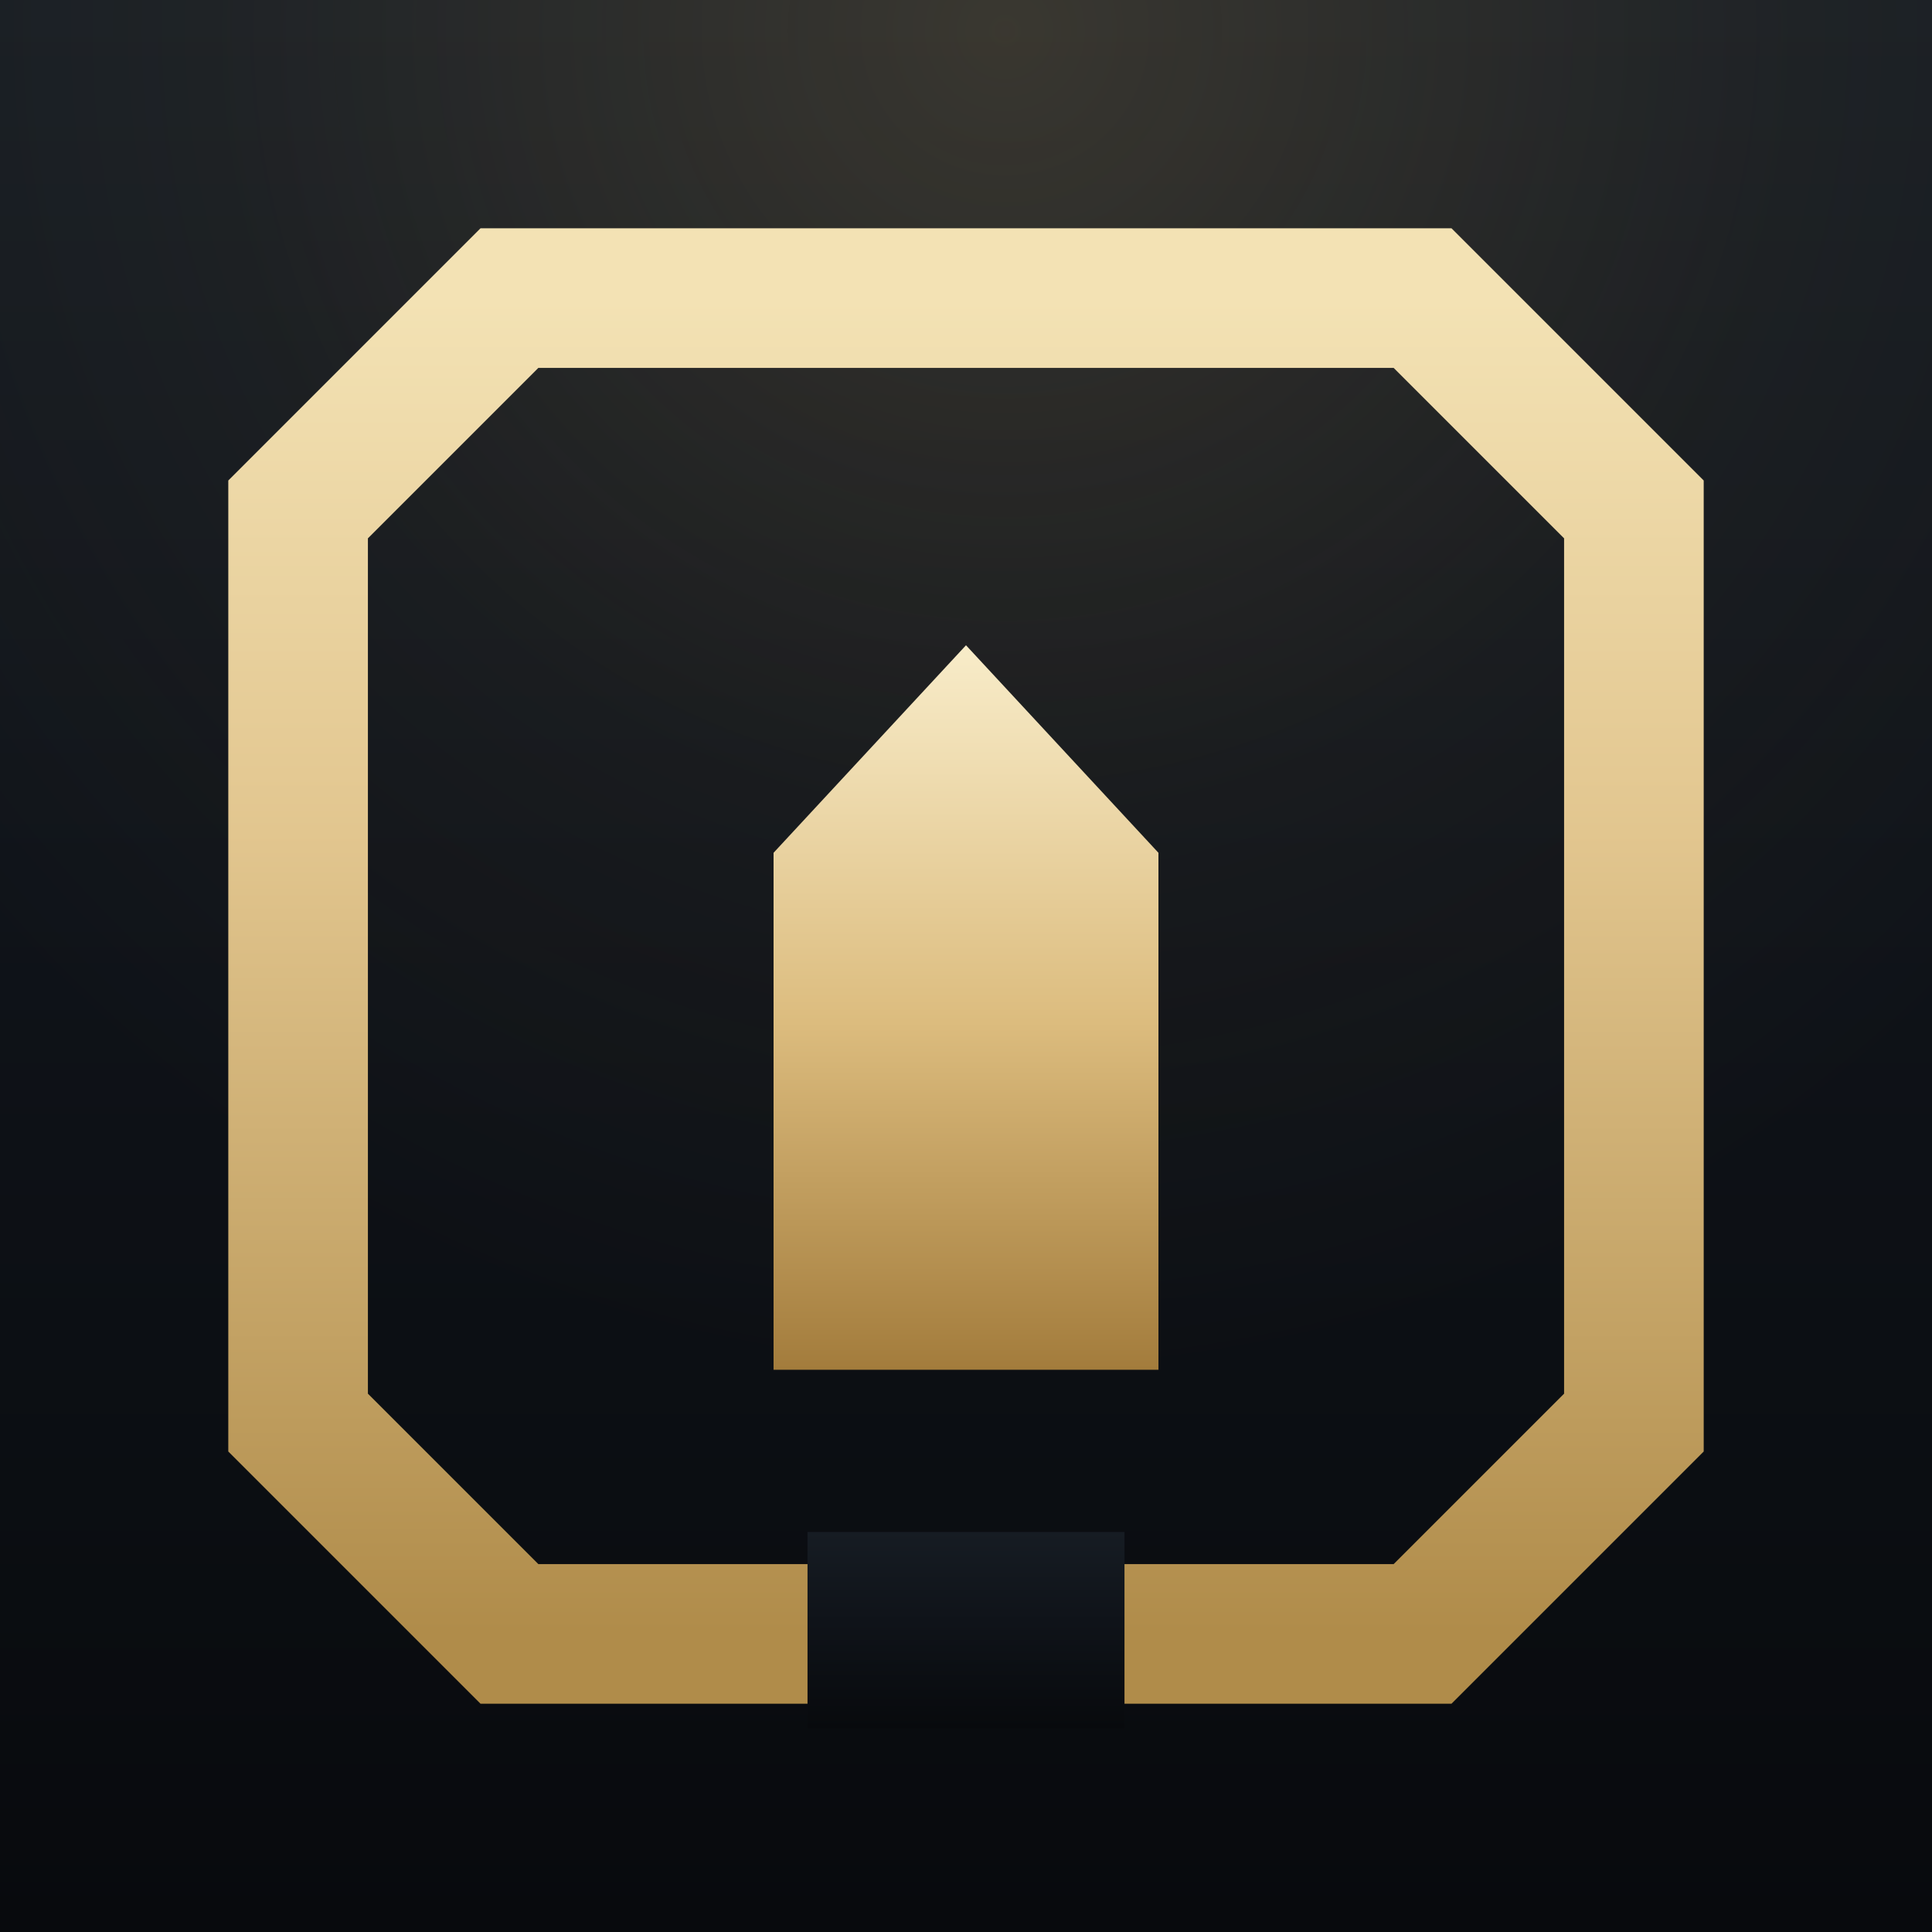
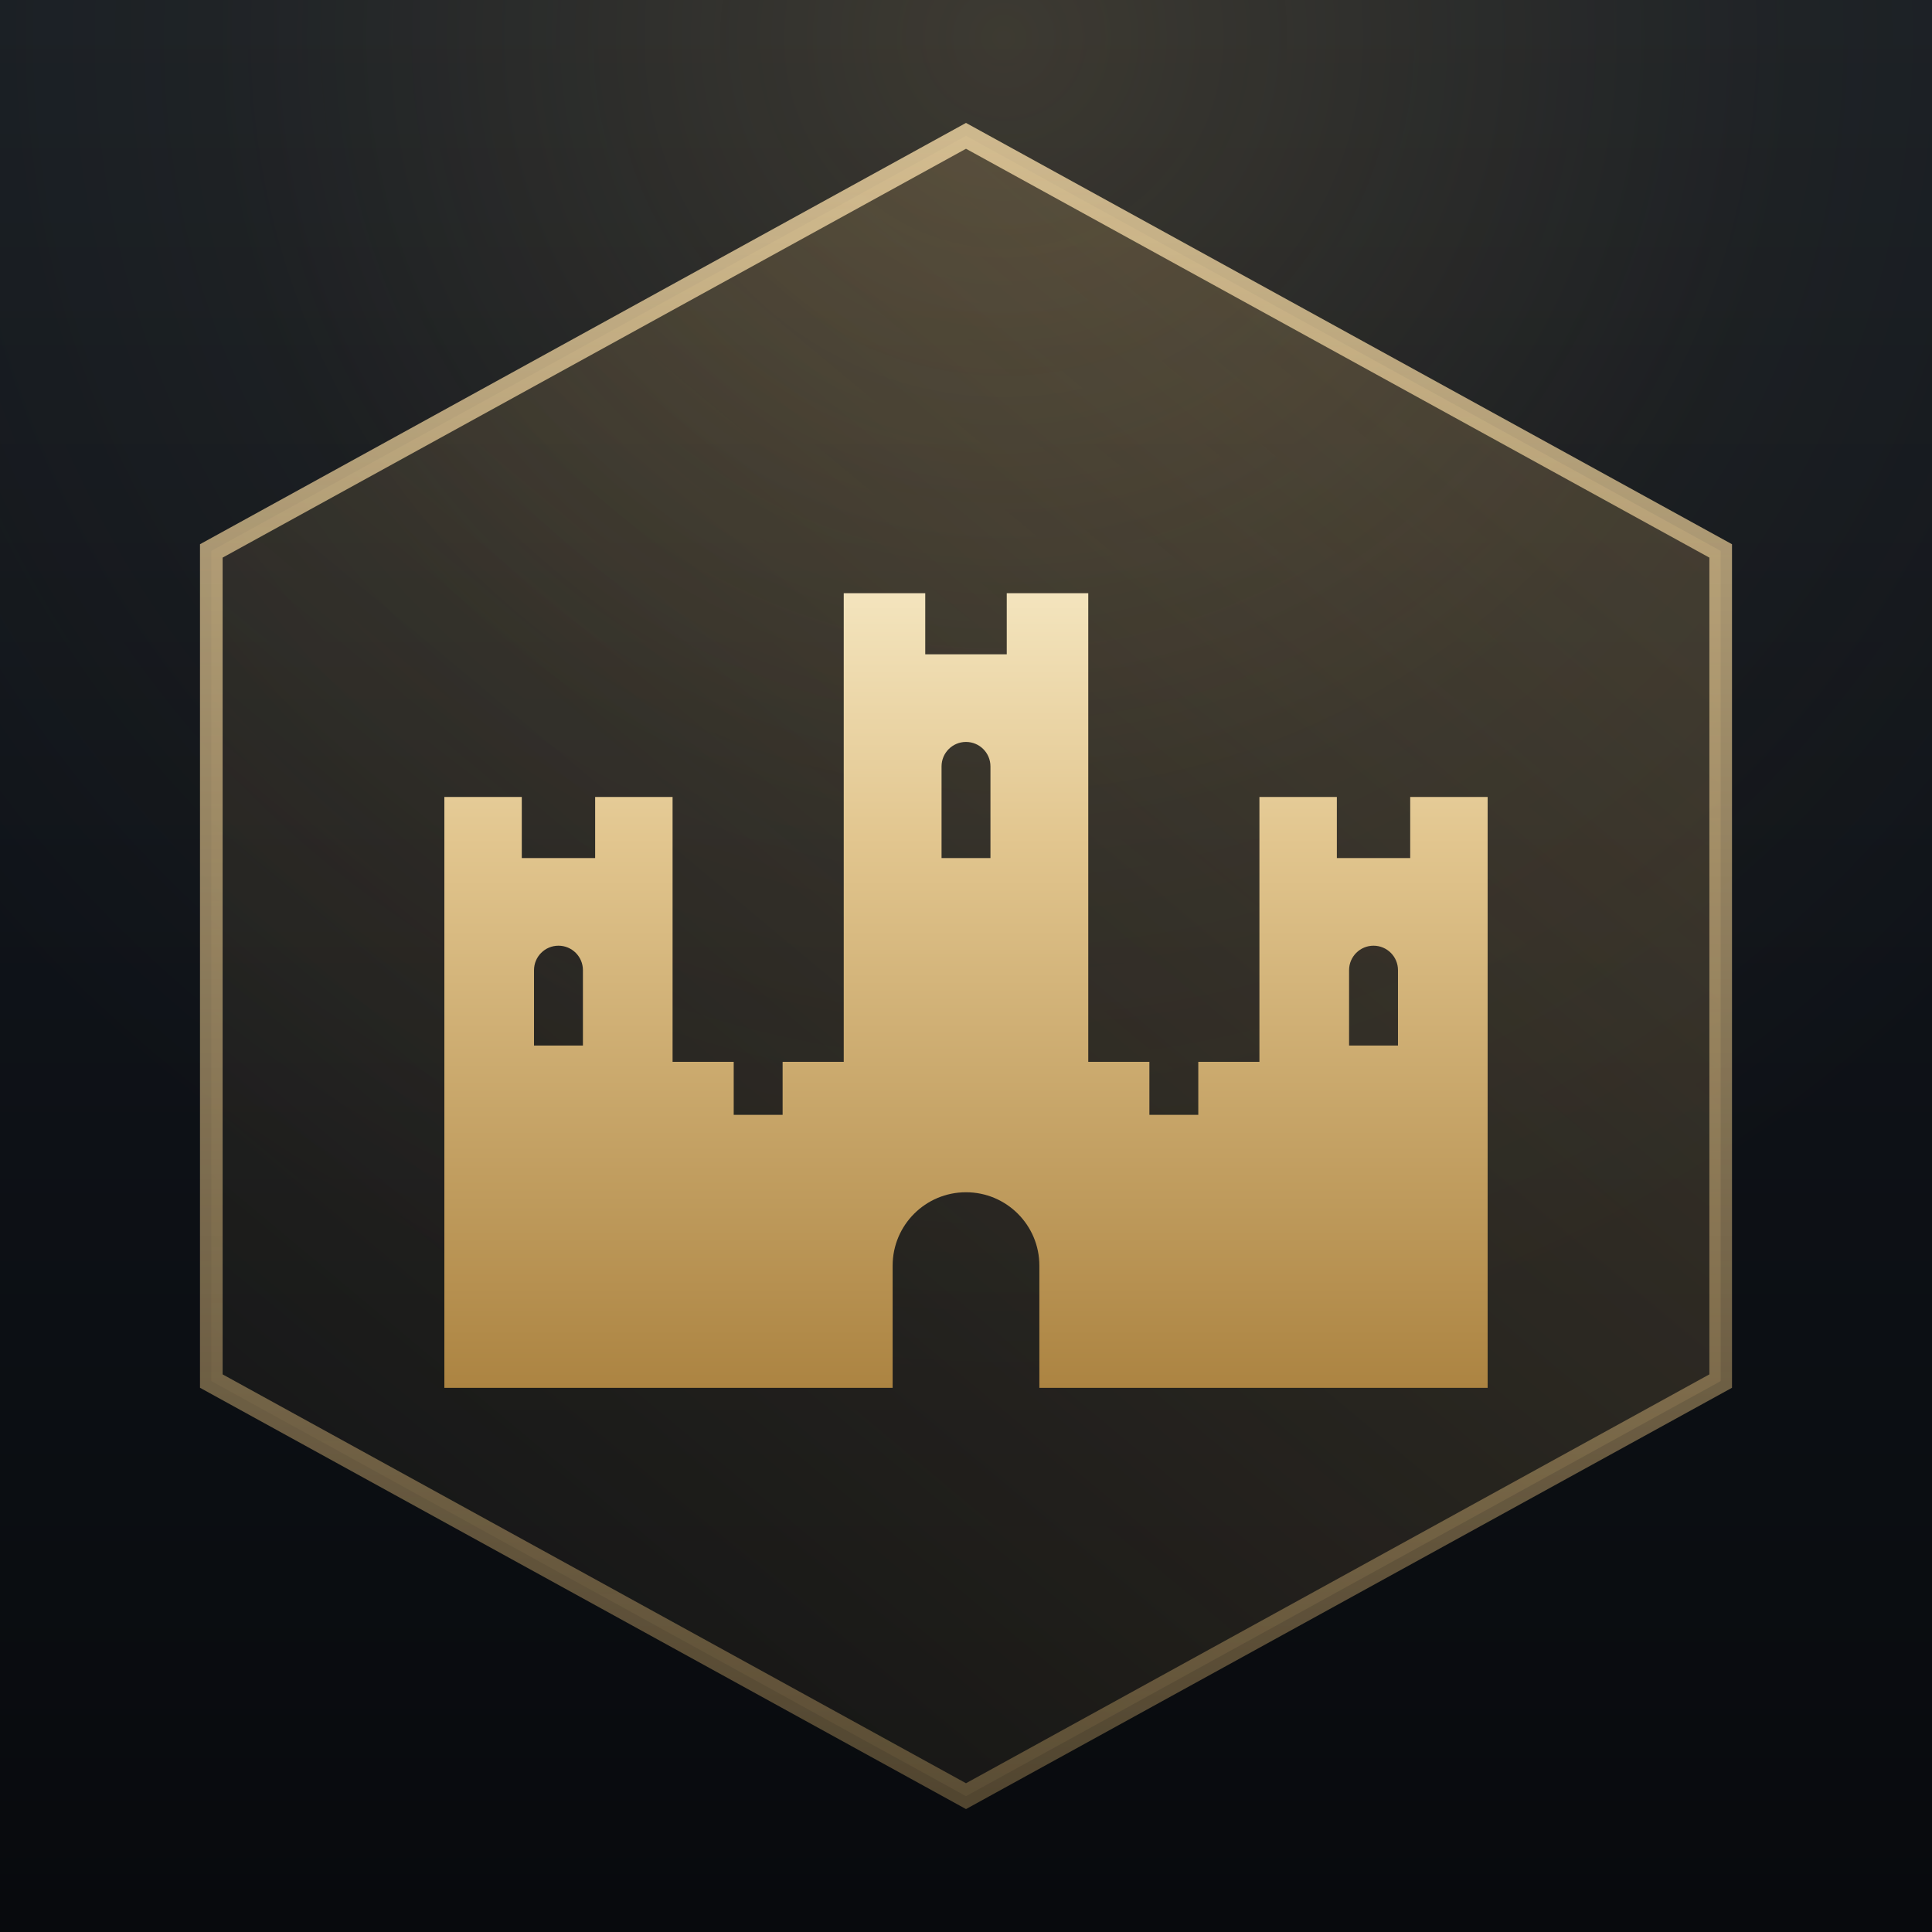
<svg xmlns="http://www.w3.org/2000/svg" viewBox="0 0 1024 1024" width="1024" height="1024">
  <defs>
-     <linearGradient id="ground" x1="0" y1="0" x2="0" y2="1">
+     <linearGradient id="ground" gradientUnits="userSpaceOnUse" x1="0" y1="0" x2="0" y2="1024">
      <stop offset="0%" stop-color="#161c23" />
      <stop offset="46%" stop-color="#0f1319" />
      <stop offset="100%" stop-color="#080a0d" />
    </linearGradient>
-     <radialGradient id="overhead" cx="52%" cy="2%" r="70%">
-       <stop offset="0%" stop-color="#c8a567" stop-opacity=".20" />
+     <radialGradient id="overhead" gradientUnits="userSpaceOnUse" cx="532" cy="20" r="720">
+       <stop offset="0%" stop-color="#c8a567" stop-opacity=".22" />
      <stop offset="58%" stop-color="#c8a567" stop-opacity=".05" />
      <stop offset="100%" stop-color="#c8a567" stop-opacity="0" />
    </radialGradient>
-     <linearGradient id="gold" x1="0" y1="0" x2="0" y2="1">
-       <stop offset="0%" stop-color="#f3e2b4" />
-       <stop offset="40%" stop-color="#e2c68f" />
-       <stop offset="100%" stop-color="#b08c4a" />
+     <linearGradient id="plate" gradientUnits="userSpaceOnUse" x1="850" y1="120" x2="200" y2="900">
+       <stop offset="0%" stop-color="#c8a567" stop-opacity=".26" />
+       <stop offset="100%" stop-color="#c8a567" stop-opacity=".05" />
    </linearGradient>
-     <linearGradient id="goldKeep" x1="0" y1="0" x2="0" y2="1">
+     <linearGradient id="plateEdge" gradientUnits="userSpaceOnUse" x1="512" y1="72" x2="512" y2="952">
+       <stop offset="0%" stop-color="#e8cf9e" stop-opacity=".85" />
+       <stop offset="100%" stop-color="#c8a567" stop-opacity=".38" />
+     </linearGradient>
+     <linearGradient id="stone" gradientUnits="userSpaceOnUse" x1="512" y1="340" x2="512" y2="780">
      <stop offset="0%" stop-color="#f8ecc9" />
-       <stop offset="52%" stop-color="#dcbc7e" />
-       <stop offset="100%" stop-color="#a37c3c" />
+       <stop offset="34%" stop-color="#e2c68f" />
+       <stop offset="100%" stop-color="#a87f3c" />
    </linearGradient>
  </defs>
  <rect width="1024" height="1024" fill="url(#ground)" />
  <rect width="1024" height="1024" fill="url(#overhead)" />
-   <path d="M 270 158 H 754 L 866 270 V 754 L 754 866 H 270 L 158 754 V 270 Z" fill="none" stroke="url(#gold)" stroke-width="74" stroke-linejoin="miter" />
-   <rect x="428" y="812" width="168" height="104" fill="url(#ground)" />
-   <path d="M 410 452 L 512 342 L 614 452 V 726 H 410 Z" fill="url(#goldKeep)" />
+   <g id="art">
+     <path d="M 512 72 L 912 292 V 732 L 512 952 L 112 732 V 292 Z" fill="url(#plate)" stroke="url(#plateEdge)" stroke-width="12" stroke-linejoin="miter" />
+     <path transform="translate(0 -40) translate(512 565) scale(1.08) translate(-512 -565)" fill-rule="evenodd" fill="url(#stone)" d="     M 256 760     L 256 470     L 294 470 L 294 500 L 330 500 L 330 470 L 368 470     L 368 600     L 398 600 L 398 626 L 422 626 L 422 600 L 452 600     L 452 370     L 492 370 L 492 400 L 532 400 L 532 370 L 572 370     L 572 600     L 602 600 L 602 626 L 626 626 L 626 600 L 656 600     L 656 470     L 694 470 L 694 500 L 730 500 L 730 470 L 768 470     L 768 760     Z     M 476 760 L 476 700 A 36 36 0 0 1 548 700 L 548 760 Z     M 500 455 A 12 12 0 0 1 524 455 L 524 500 L 500 500 Z     M 300 555 A 12 12 0 0 1 324 555 L 324 592 L 300 592 Z     M 700 555 A 12 12 0 0 1 724 555 L 724 592 L 700 592 Z   " />
+   </g>
</svg>
